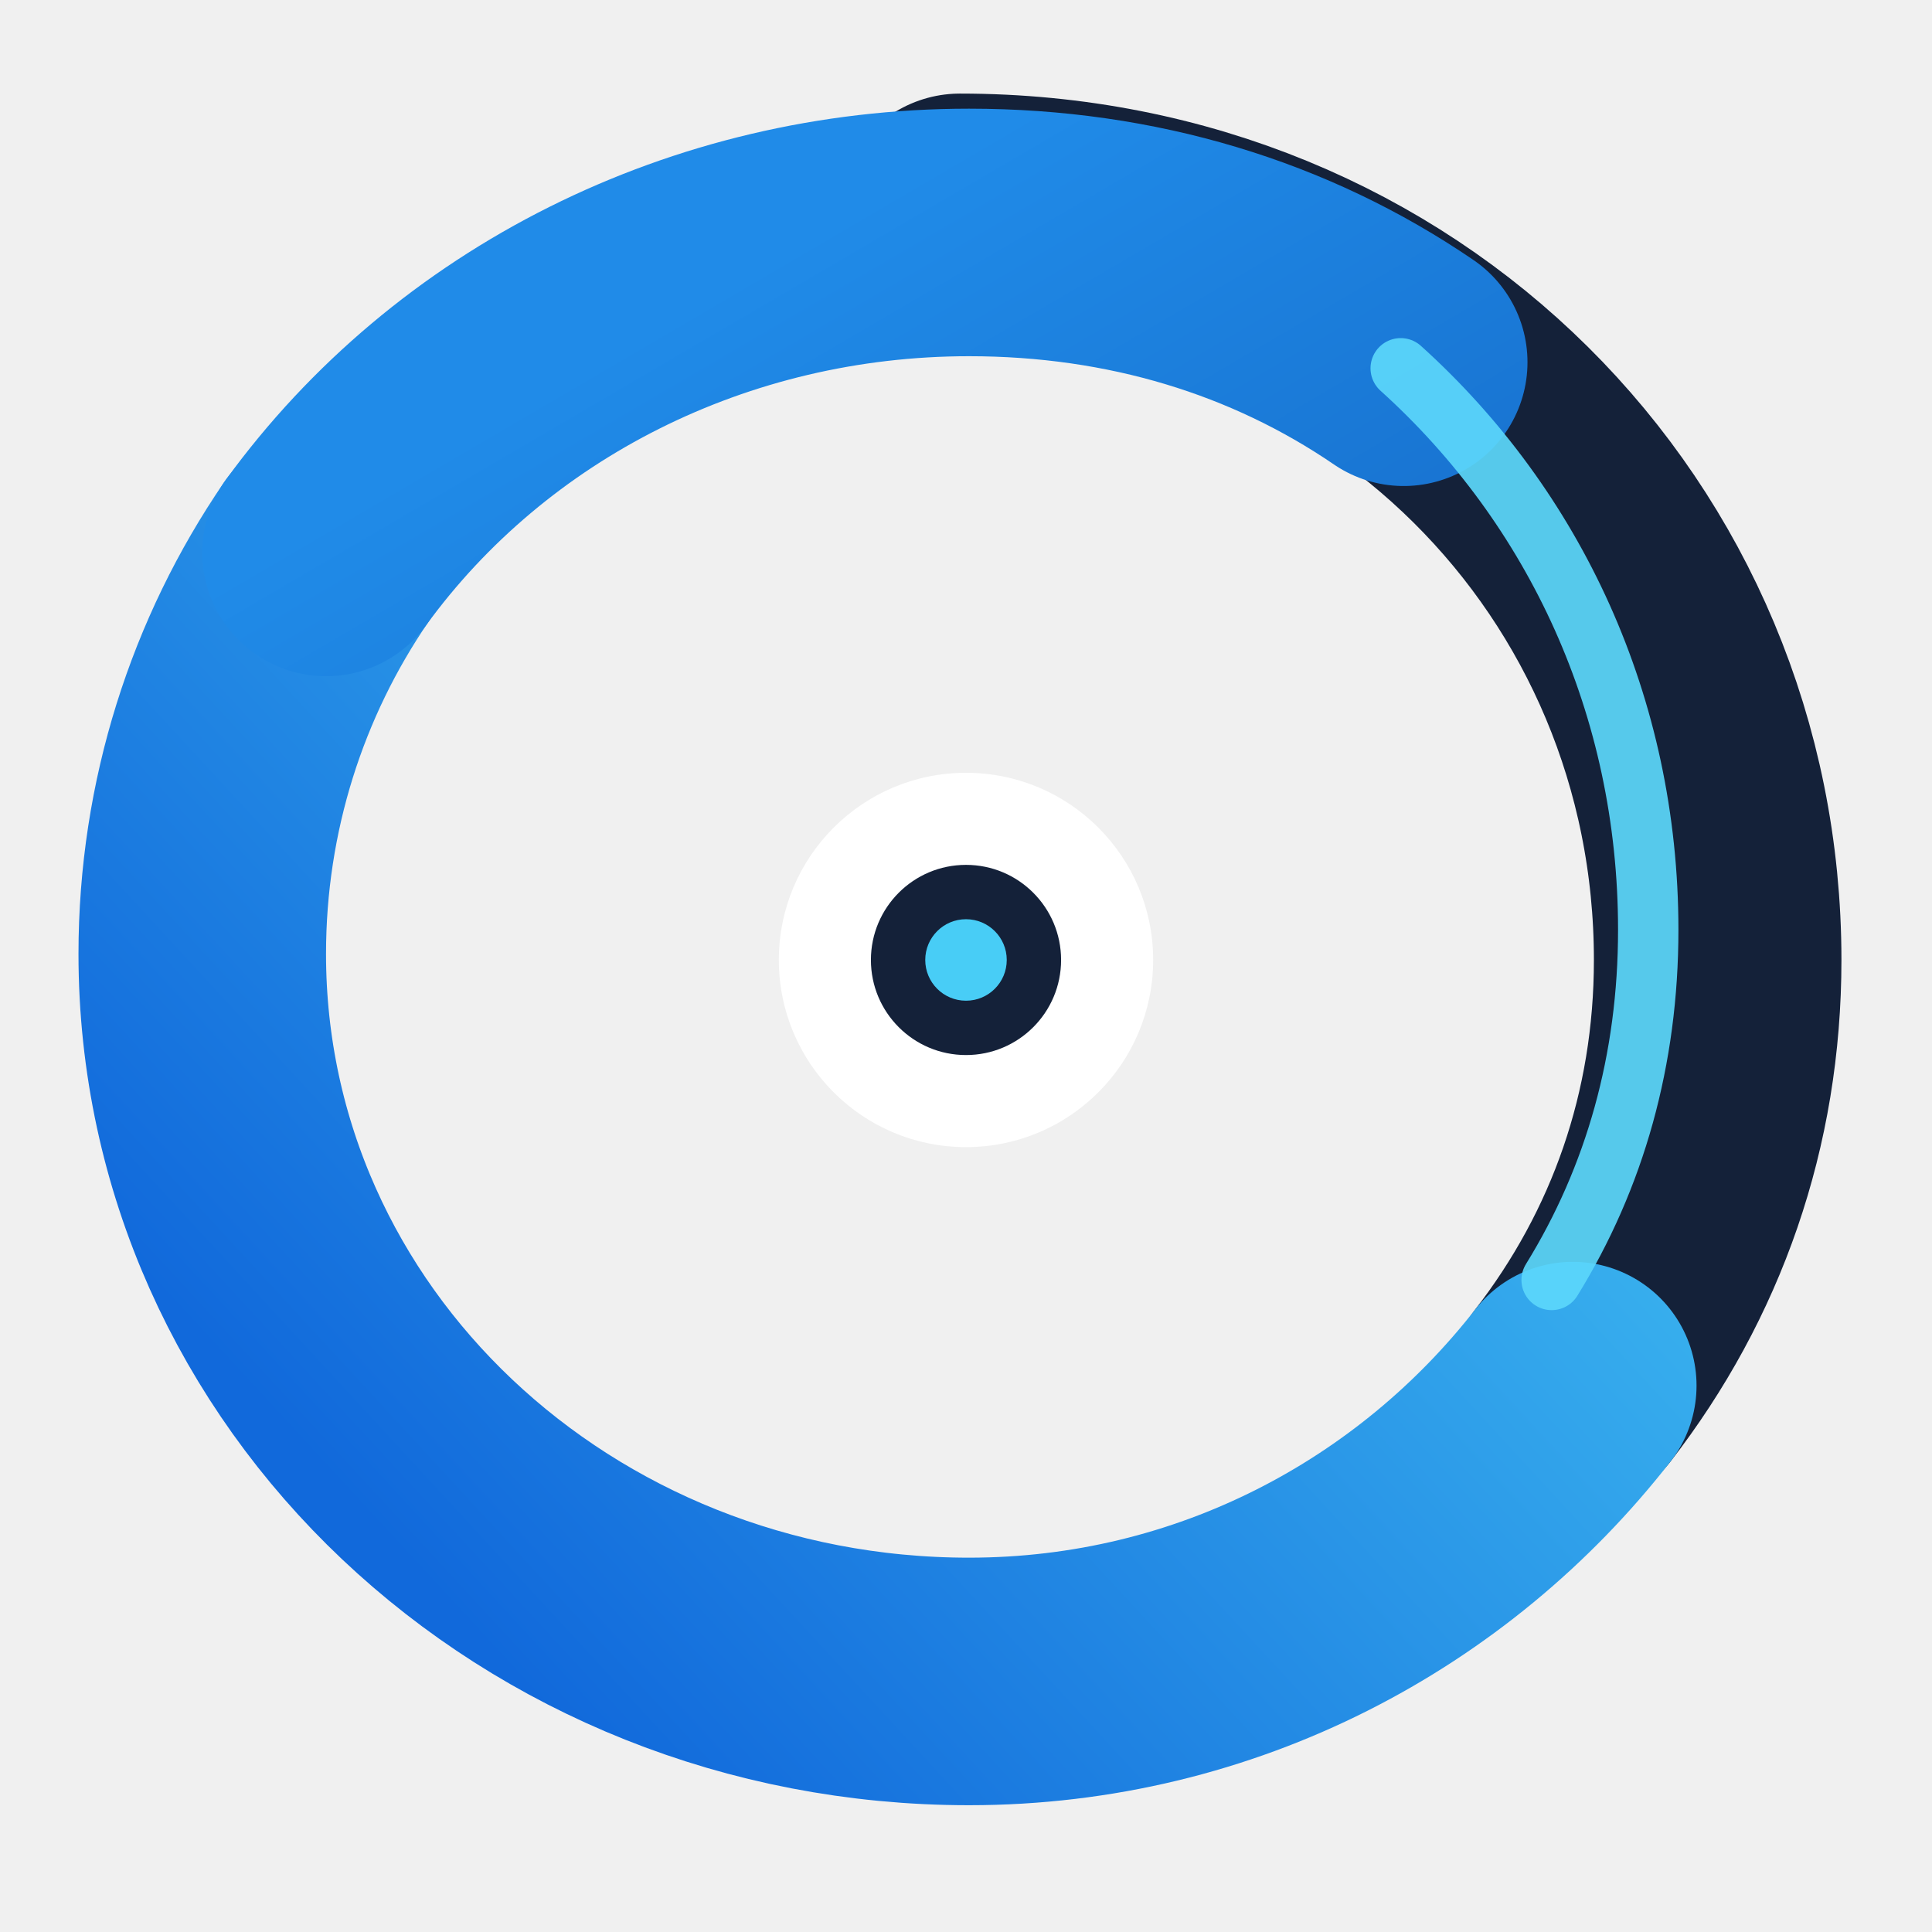
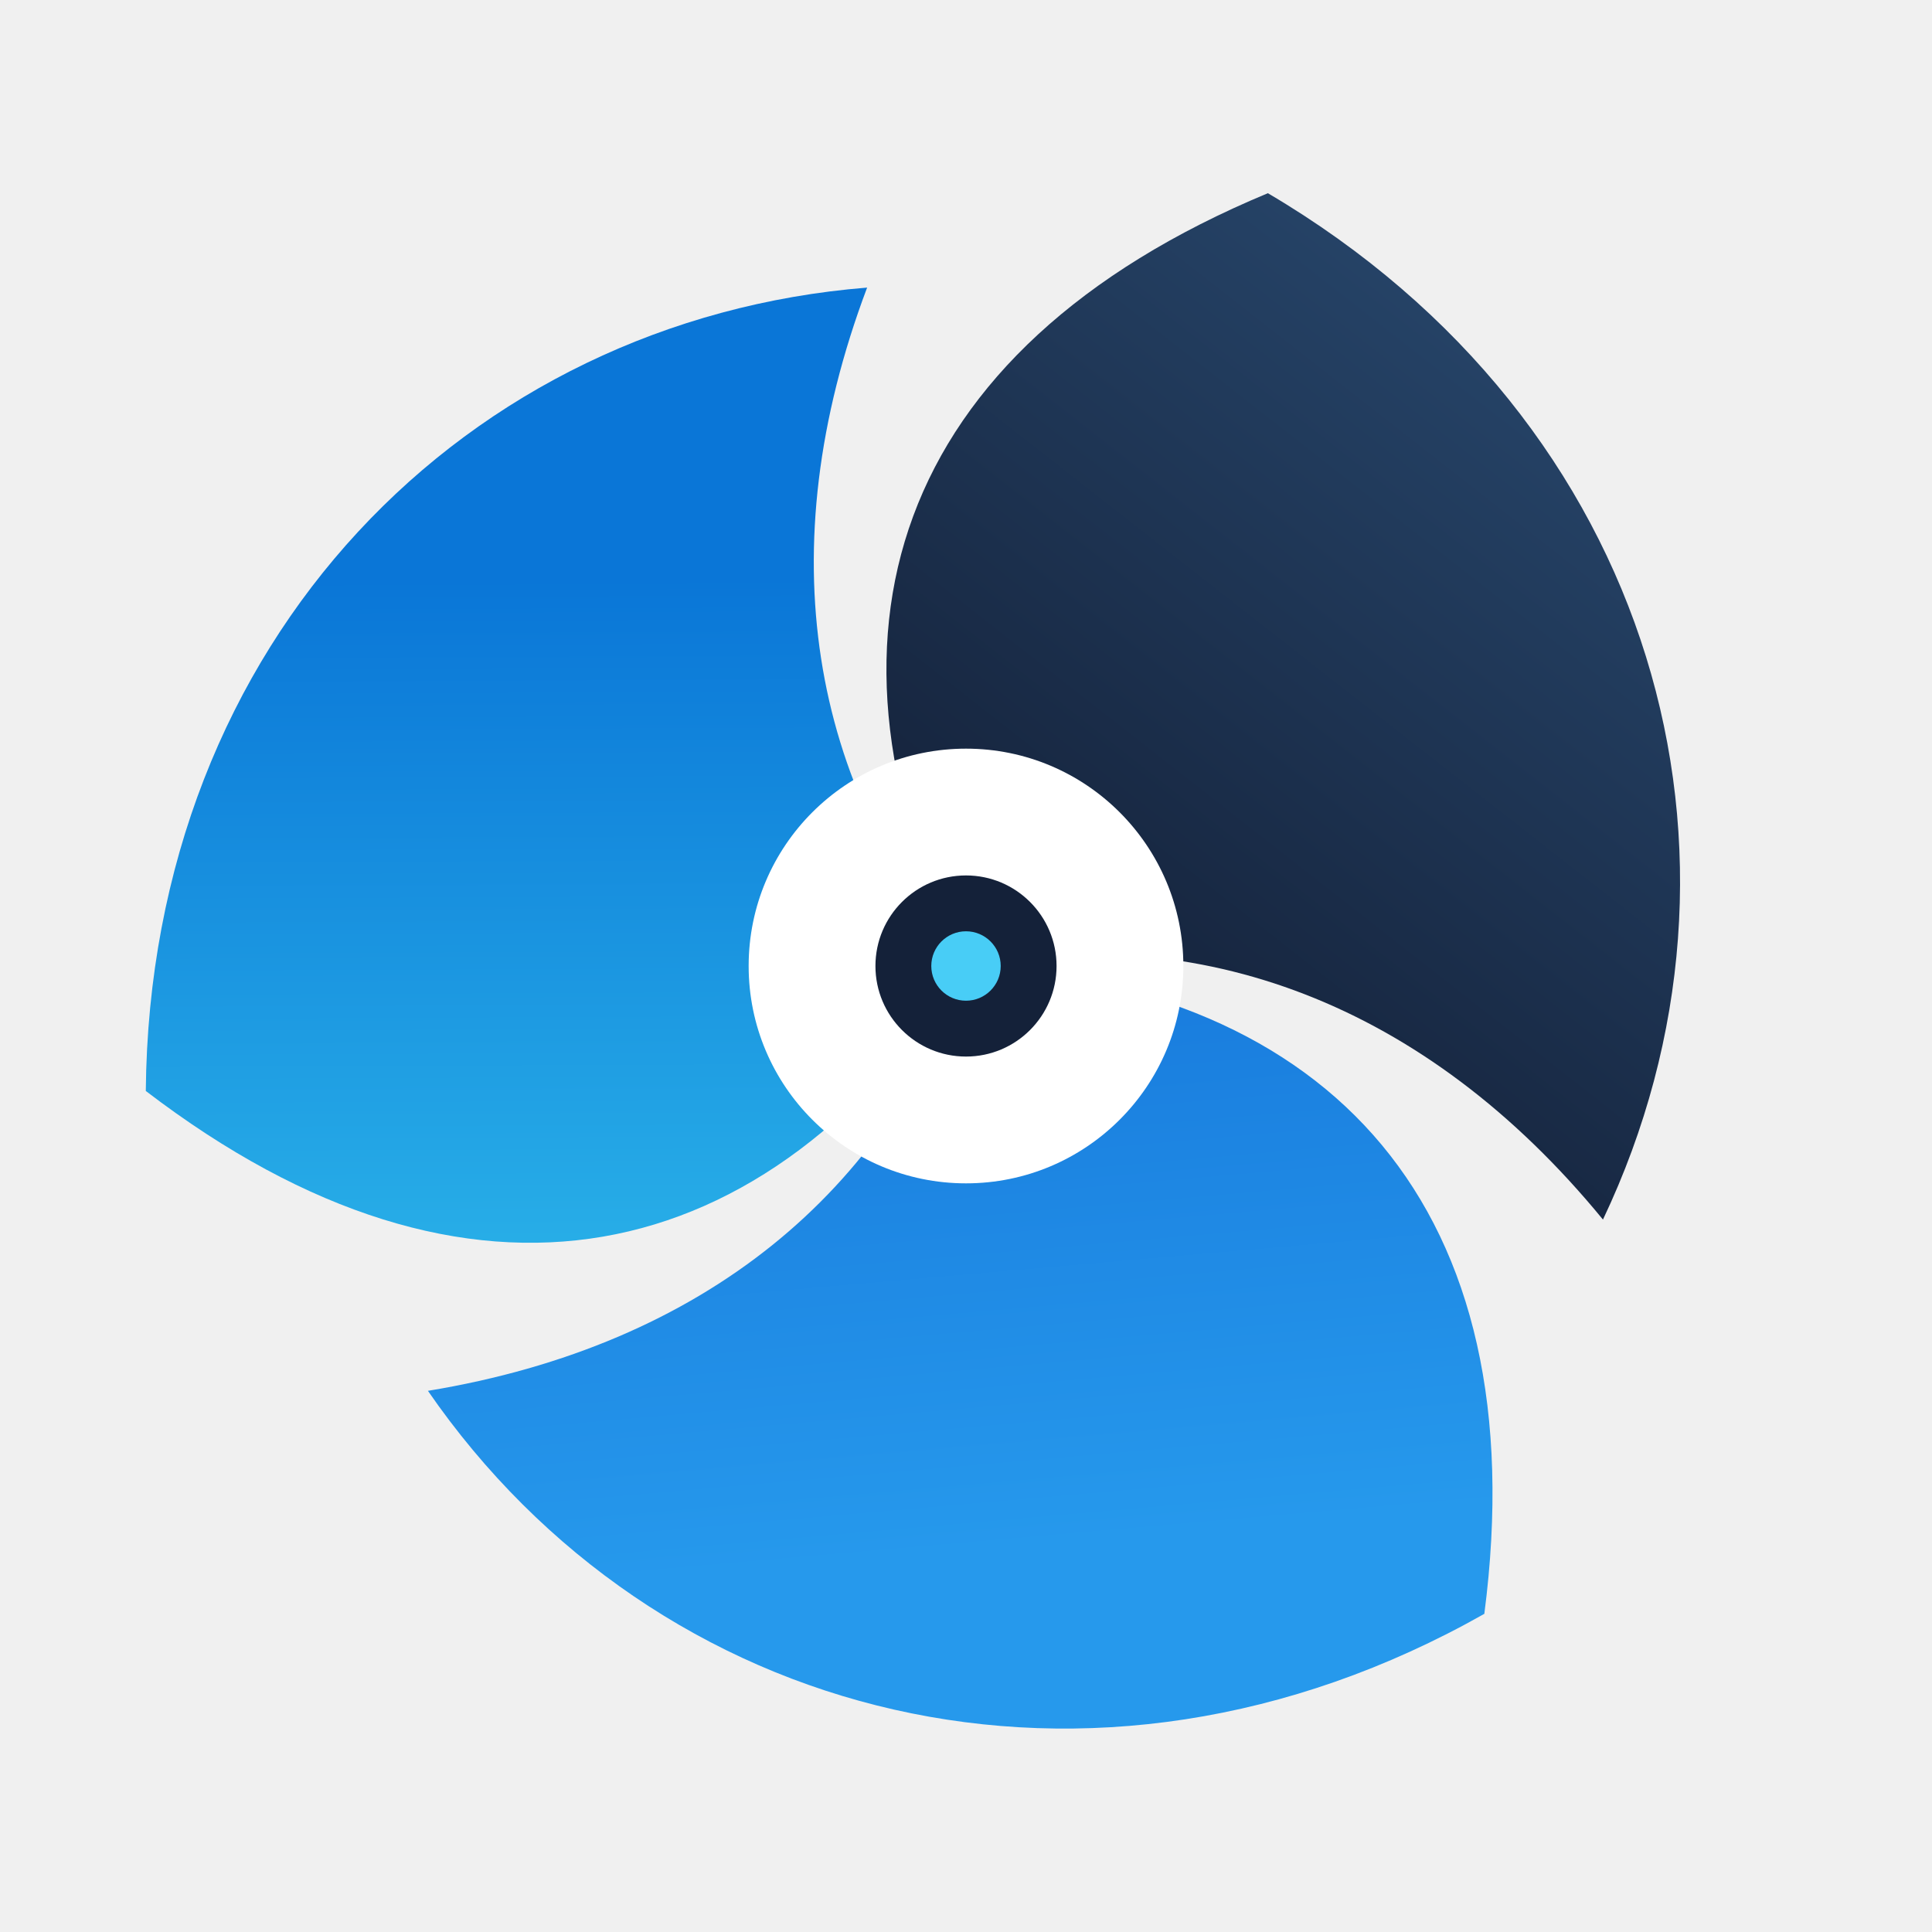
<svg xmlns="http://www.w3.org/2000/svg" viewBox="0 0 64 64" role="img" aria-labelledby="title desc">
  <defs>
-     <linearGradient id="flowA" x1="10" y1="48" x2="49" y2="12" gradientUnits="userSpaceOnUse">
-       <stop stop-color="#1169db" />
-       <stop offset="1" stop-color="#48cdf6" />
+     <linearGradient id="navyFlow" x1="30" y1="30" x2="48" y2="7" gradientUnits="userSpaceOnUse">
+       <stop stop-color="#142139" />
+       <stop offset="1" stop-color="#27466b" />
    </linearGradient>
-     <linearGradient id="flowB" x1="42" y1="54" x2="18" y2="13" gradientUnits="userSpaceOnUse">
-       <stop stop-color="#0c4fae" />
-       <stop offset="1" stop-color="#208be8" />
+     <linearGradient id="blueFlow" x1="20" y1="45" x2="50" y2="24" gradientUnits="userSpaceOnUse">
+       <stop stop-color="#0c5fcf" />
+       <stop offset="1" stop-color="#2699ec" />
+     </linearGradient>
+     <linearGradient id="lightFlow" x1="8" y1="35" x2="36" y2="51" gradientUnits="userSpaceOnUse">
+       <stop stop-color="#35c7ef" />
+       <stop offset="1" stop-color="#0a76d7" />
    </linearGradient>
  </defs>
-   <path d="M31.8 7.2C46.1 7.2 56.9 18.2 56.9 31.8c0 5.3-1.7 10.1-4.8 14.1" fill="none" stroke="#142139" stroke-width="8.2" stroke-linecap="round" />
-   <path d="M52.1 45.9C47.5 51.8 40.3 55.7 32.1 55.7c-14 0-25.4-10.7-25.4-24.1 0-4.9 1.5-9.5 4.1-13.3" fill="none" stroke="url(#flowA)" stroke-width="8.2" stroke-linecap="round" />
-   <path d="M10.8 18.3C15.6 11.7 23.5 7.7 32.1 7.7c5.4 0 10.3 1.5 14.4 4.3" fill="none" stroke="url(#flowB)" stroke-width="8.2" stroke-linecap="round" />
-   <path d="M46.4 12.2C51.5 16.8 54.6 23.4 54.6 30.8c0 4.3-1.1 8.2-3.2 11.6" fill="none" stroke="#5bd7fb" stroke-width="2" stroke-linecap="round" opacity=".92" />
-   <circle cx="32" cy="31.8" r="6.2" fill="#fff" />
-   <circle cx="32" cy="31.8" r="3.15" fill="#142139" />
-   <circle cx="32" cy="31.8" r="1.35" fill="#48cdf6" />
+   <path d="M32 32C26.5 21.2 29.5 11.6 42 6.4c12.9 7.6 16.8 22 11.1 34C47.2 33.2 39.7 30.5 32 32Z" fill="url(#navyFlow)" />
+   <path d="M32 32C26.5 21.2 29.5 11.6 42 6.4c12.9 7.6 16.8 22 11.1 34C47.2 33.2 39.7 30.5 32 32Z" fill="url(#blueFlow)" transform="rotate(120 32 32)" />
+   <path d="M32 32C26.5 21.2 29.5 11.6 42 6.4c12.9 7.6 16.8 22 11.1 34C47.2 33.2 39.7 30.5 32 32Z" fill="url(#lightFlow)" transform="rotate(240 32 32)" />
+   <circle cx="32" cy="32" r="7.2" fill="#fff" />
+   <circle cx="32" cy="32" r="3" fill="#142139" />
+   <circle cx="32" cy="32" r="1.15" fill="#48cdf6" />
</svg>
